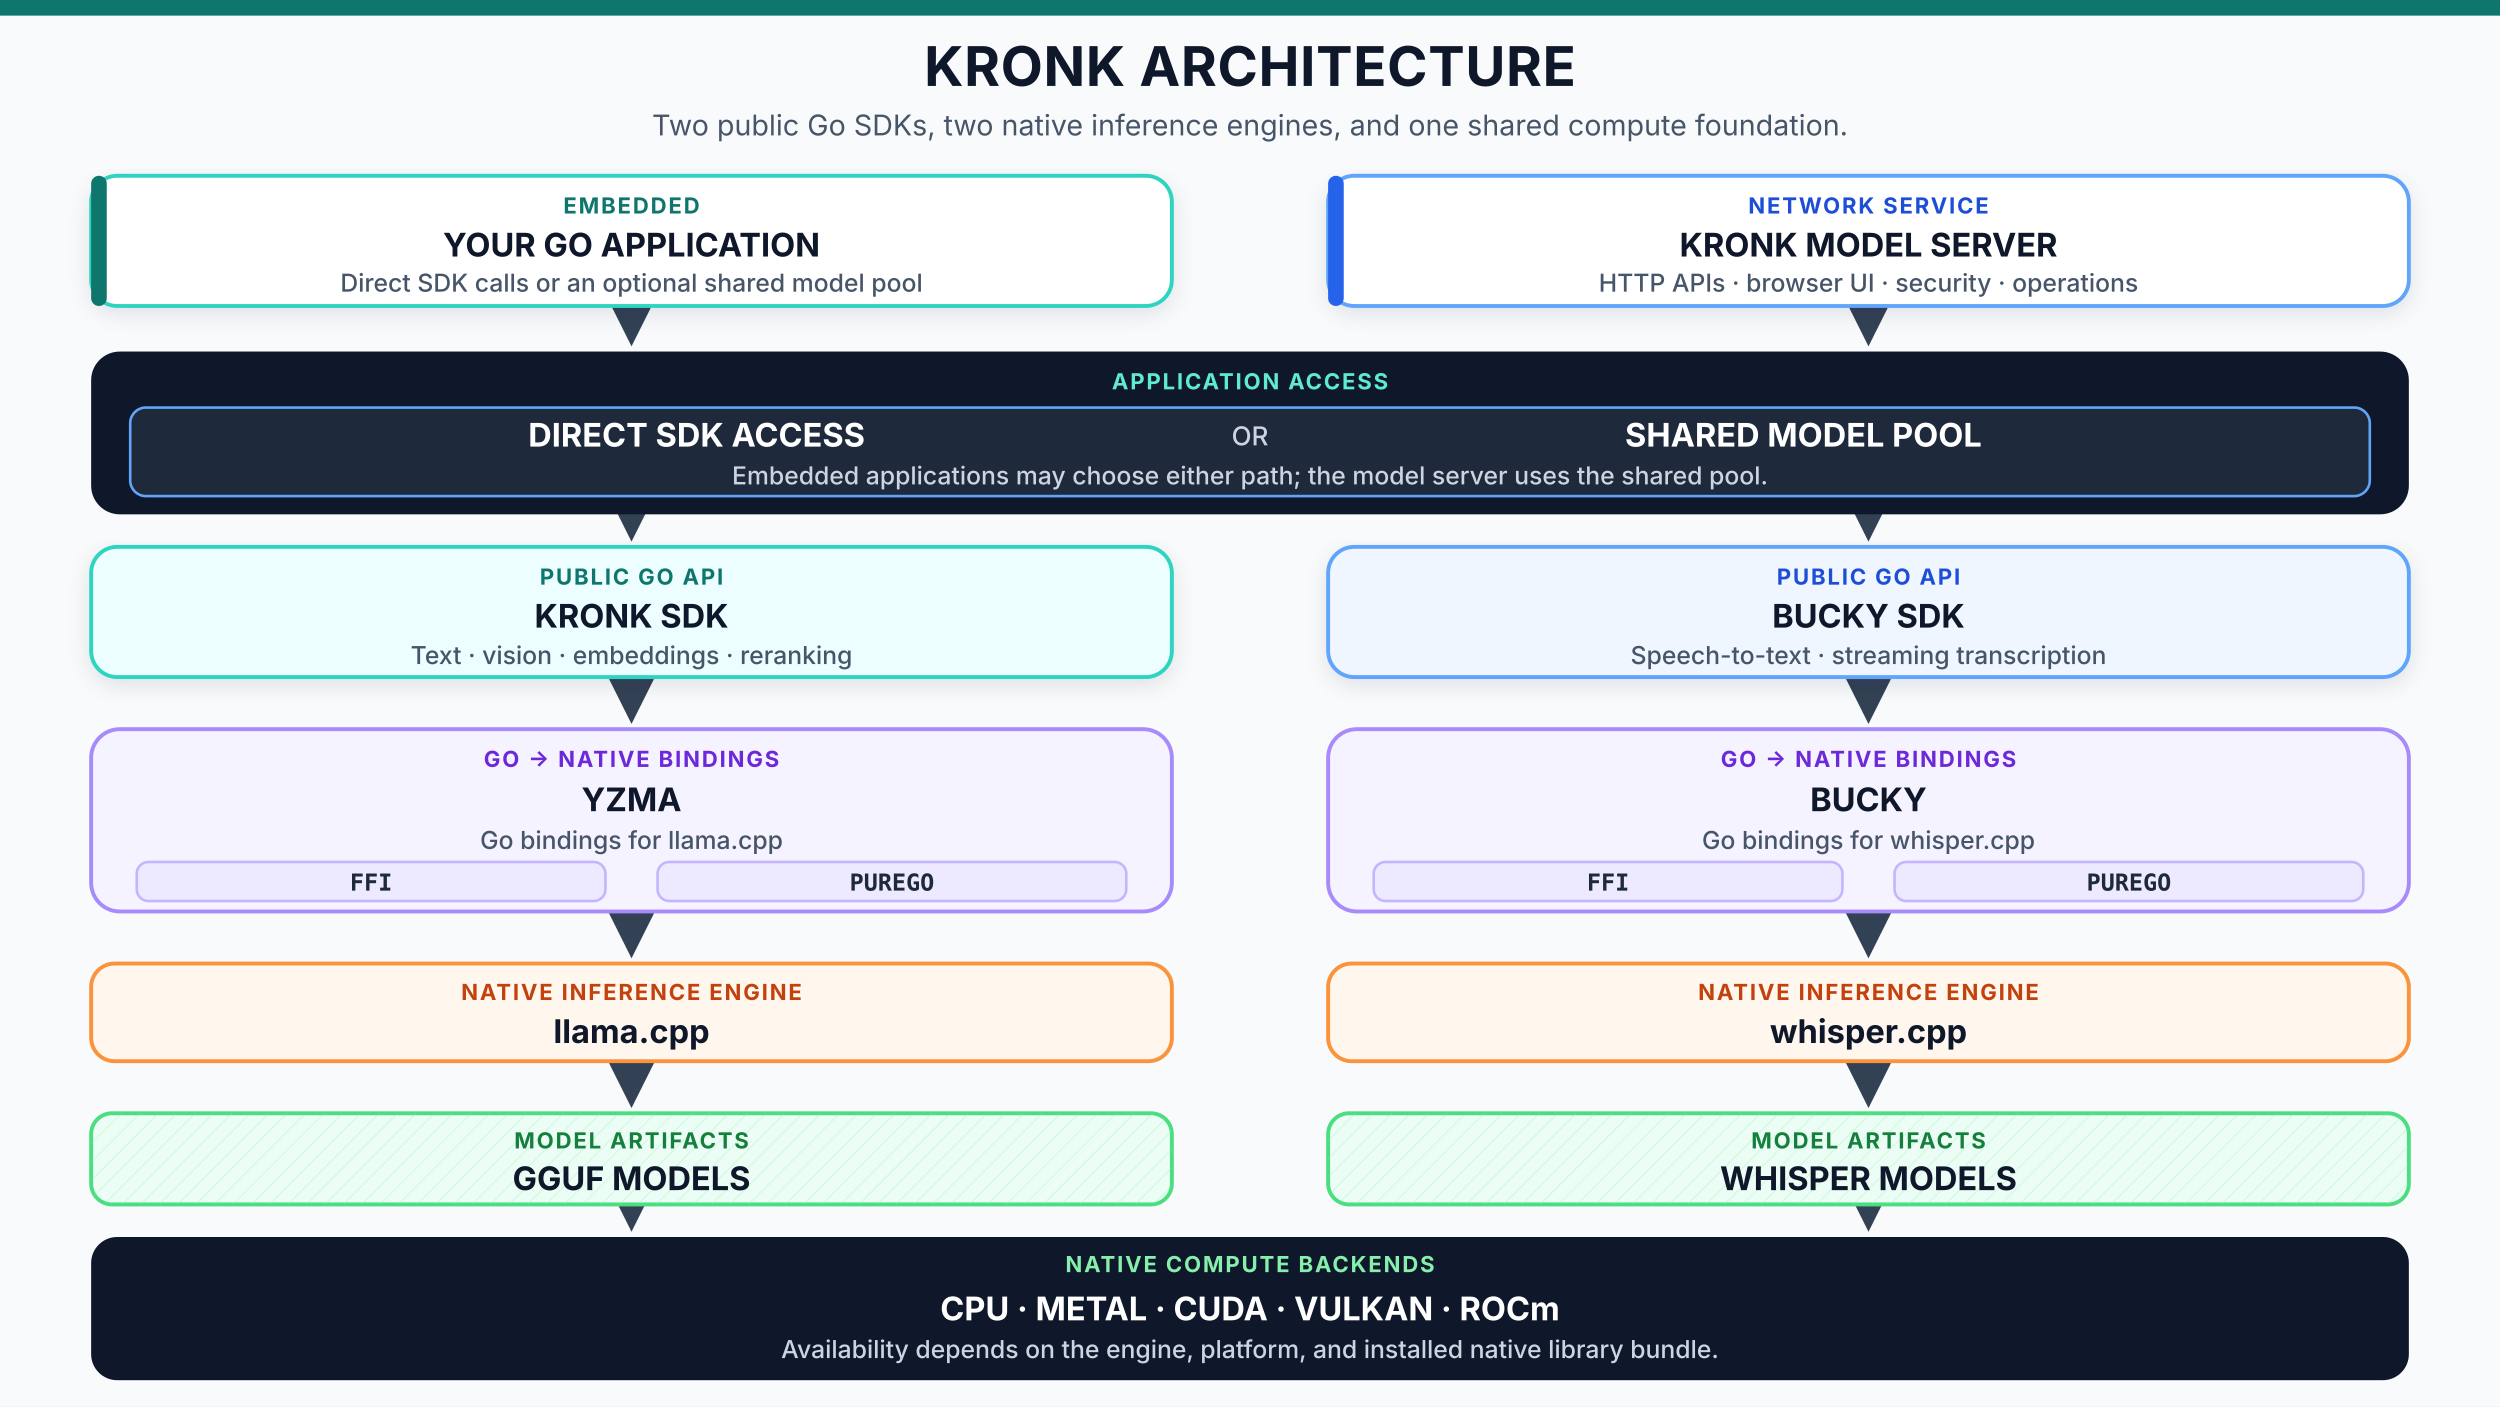
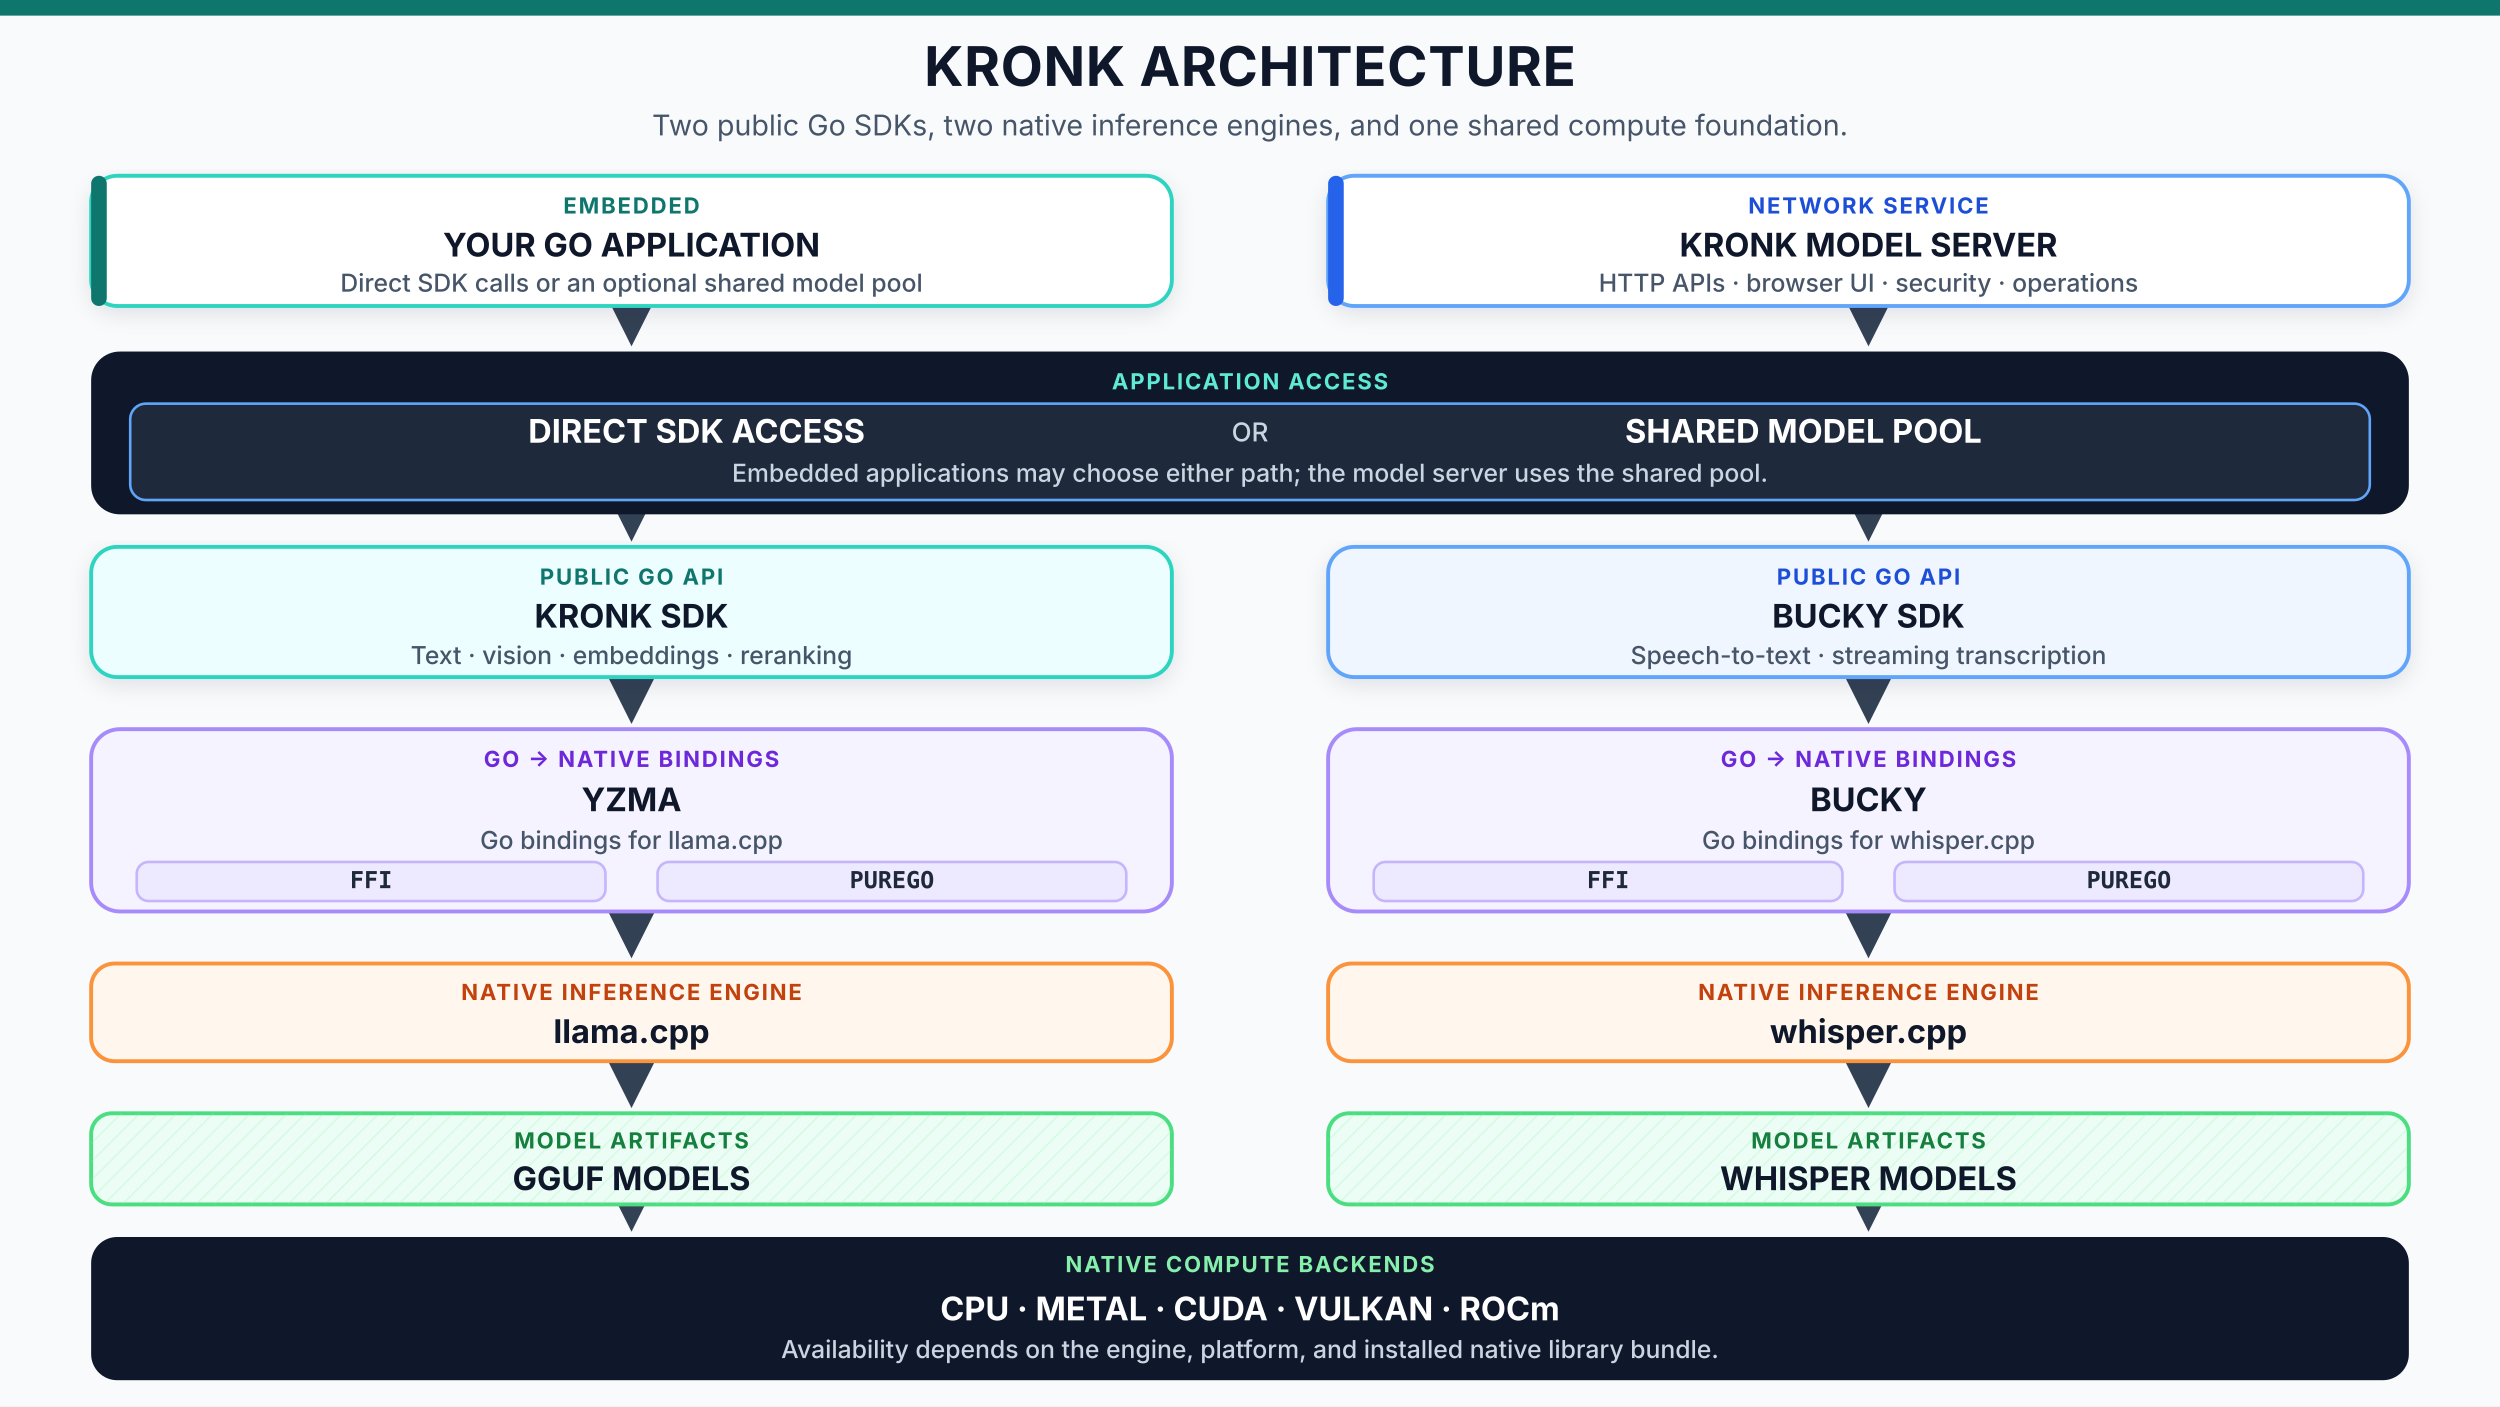
<svg xmlns="http://www.w3.org/2000/svg" width="1920" height="1080" viewBox="0 0 1920 1080" role="img" aria-labelledby="title desc">
  <defs>
    <filter id="shadow" x="-10%" y="-10%" width="120%" height="135%">
      <feDropShadow dx="0" dy="5" stdDeviation="8" flood-color="#0f172a" flood-opacity="0.10" />
    </filter>
    <marker id="arrow" markerWidth="12" markerHeight="12" refX="10" refY="6" orient="auto" markerUnits="strokeWidth">
      <path d="M 0 0 L 12 6 L 0 12 z" fill="#334155" />
    </marker>
    <pattern id="modelPattern" width="10" height="10" patternUnits="userSpaceOnUse" patternTransform="rotate(45)">
      <line x1="0" y1="0" x2="0" y2="10" stroke="#86efac" stroke-width="2" opacity="0.25" />
    </pattern>
    <style>
      .title { font: 700 42px Inter, ui-sans-serif, system-ui, sans-serif; fill: #0f172a; letter-spacing: 0.5px; }
      .subtitle { font: 400 22px Inter, ui-sans-serif, system-ui, sans-serif; fill: #475569; }
      .heading { font: 700 25px Inter, ui-sans-serif, system-ui, sans-serif; fill: #0f172a; }
      .eyebrow { font: 700 17px Inter, ui-sans-serif, system-ui, sans-serif; letter-spacing: 1.4px; }
      .body { font: 500 20px Inter, ui-sans-serif, system-ui, sans-serif; fill: #334155; }
      .small { font: 500 19px Inter, ui-sans-serif, system-ui, sans-serif; fill: #475569; }
      .mono { font: 700 18px ui-monospace, SFMono-Regular, Menlo, Consolas, monospace; fill: #1e293b; }
      .white { fill: #ffffff; }
      .light { fill: #cbd5e1; }
    </style>
  </defs>
  <rect width="1920" height="1080" fill="#f8fafc" />
  <rect width="1920" height="12" fill="#0f766e" />
  <text class="title" x="960" y="66" text-anchor="middle">KRONK ARCHITECTURE</text>
  <text class="subtitle" x="960" y="104" text-anchor="middle">Two public Go SDKs, two native inference engines, and one shared compute foundation.</text>
  <g stroke="#334155" stroke-width="4" fill="none" marker-end="url(#arrow)">
    <path d="M 485 235 V 258" />
    <path d="M 1435 235 V 258" />
    <path d="M 485 395 V 408" />
    <path d="M 1435 395 V 408" />
    <path d="M 485 520 V 548" />
    <path d="M 1435 520 V 548" />
    <path d="M 485 700 V 728" />
    <path d="M 1435 700 V 728" />
    <path d="M 485 815 V 843" />
    <path d="M 1435 815 V 843" />
    <path d="M 485 925 V 938" />
    <path d="M 1435 925 V 938" />
  </g>
  <g filter="url(#shadow)">
    <rect x="70" y="135" width="830" height="100" rx="20" fill="#ffffff" stroke="#2dd4bf" stroke-width="3" />
    <rect x="1020" y="135" width="830" height="100" rx="20" fill="#ffffff" stroke="#60a5fa" stroke-width="3" />
  </g>
  <rect x="70" y="135" width="12" height="100" rx="6" fill="#0f766e" />
  <rect x="1020" y="135" width="12" height="100" rx="6" fill="#2563eb" />
  <text class="eyebrow" x="485" y="164" text-anchor="middle" fill="#0f766e">EMBEDDED</text>
  <text class="heading" x="485" y="197" text-anchor="middle">YOUR GO APPLICATION</text>
  <text class="small" x="485" y="224" text-anchor="middle">Direct SDK calls or an optional shared model pool</text>
  <text class="eyebrow" x="1435" y="164" text-anchor="middle" fill="#1d4ed8">NETWORK SERVICE</text>
  <text class="heading" x="1435" y="197" text-anchor="middle">KRONK MODEL SERVER</text>
  <text class="small" x="1435" y="224" text-anchor="middle">HTTP APIs · browser UI · security · operations</text>
  <rect x="70" y="270" width="1780" height="125" rx="22" fill="#0f172a" />
  <text class="eyebrow" x="960" y="299" text-anchor="middle" fill="#5eead4">APPLICATION ACCESS</text>
-   <rect x="100" y="313" width="1720" height="68" rx="12" fill="#1e293b" stroke="#60a5fa" stroke-width="2" />
-   <text class="heading white" x="535" y="343" text-anchor="middle">DIRECT SDK ACCESS</text>
-   <text class="body light" x="960" y="342" text-anchor="middle">OR</text>
-   <text class="heading white" x="1385" y="343" text-anchor="middle">SHARED MODEL POOL</text>
-   <text class="small light" x="960" y="372" text-anchor="middle">Embedded applications may choose either path; the model server uses the shared pool.</text>
+   <rect x="100" y="310" width="1720" height="74" rx="12" fill="#1e293b" stroke="#60a5fa" stroke-width="2" />
+   <text class="heading white" x="535" y="340" text-anchor="middle">DIRECT SDK ACCESS</text>
+   <text class="body light" x="960" y="339" text-anchor="middle">OR</text>
+   <text class="heading white" x="1385" y="340" text-anchor="middle">SHARED MODEL POOL</text>
+   <text class="small light" x="960" y="370" text-anchor="middle">Embedded applications may choose either path; the model server uses the shared pool.</text>
  <g filter="url(#shadow)">
    <rect x="70" y="420" width="830" height="100" rx="20" fill="#ecfeff" stroke="#2dd4bf" stroke-width="3" />
    <rect x="1020" y="420" width="830" height="100" rx="20" fill="#eff6ff" stroke="#60a5fa" stroke-width="3" />
  </g>
  <text class="eyebrow" x="485" y="449" text-anchor="middle" fill="#0f766e">PUBLIC GO API</text>
  <text class="heading" x="485" y="482" text-anchor="middle">KRONK SDK</text>
  <text class="small" x="485" y="510" text-anchor="middle">Text · vision · embeddings · reranking</text>
  <text class="eyebrow" x="1435" y="449" text-anchor="middle" fill="#1d4ed8">PUBLIC GO API</text>
  <text class="heading" x="1435" y="482" text-anchor="middle">BUCKY SDK</text>
  <text class="small" x="1435" y="510" text-anchor="middle">Speech-to-text · streaming transcription</text>
  <rect x="70" y="560" width="830" height="140" rx="22" fill="#f5f3ff" stroke="#a78bfa" stroke-width="3" />
  <rect x="1020" y="560" width="830" height="140" rx="22" fill="#f5f3ff" stroke="#a78bfa" stroke-width="3" />
  <text class="eyebrow" x="485" y="589" text-anchor="middle" fill="#6d28d9">GO → NATIVE BINDINGS</text>
  <text class="heading" x="485" y="623" text-anchor="middle">YZMA</text>
  <text class="small" x="485" y="652" text-anchor="middle">Go bindings for llama.cpp</text>
  <rect x="105" y="662" width="360" height="30" rx="9" fill="#ede9fe" stroke="#c4b5fd" stroke-width="2" />
  <rect x="505" y="662" width="360" height="30" rx="9" fill="#ede9fe" stroke="#c4b5fd" stroke-width="2" />
-   <text class="mono" x="285" y="684" text-anchor="middle">FFI</text>
-   <text class="mono" x="685" y="684" text-anchor="middle">PUREGO</text>
+   <text class="mono" x="285" y="677" text-anchor="middle" dominant-baseline="middle">FFI</text>
+   <text class="mono" x="685" y="677" text-anchor="middle" dominant-baseline="middle">PUREGO</text>
  <text class="eyebrow" x="1435" y="589" text-anchor="middle" fill="#6d28d9">GO → NATIVE BINDINGS</text>
  <text class="heading" x="1435" y="623" text-anchor="middle">BUCKY</text>
  <text class="small" x="1435" y="652" text-anchor="middle">Go bindings for whisper.cpp</text>
  <rect x="1055" y="662" width="360" height="30" rx="9" fill="#ede9fe" stroke="#c4b5fd" stroke-width="2" />
  <rect x="1455" y="662" width="360" height="30" rx="9" fill="#ede9fe" stroke="#c4b5fd" stroke-width="2" />
-   <text class="mono" x="1235" y="684" text-anchor="middle">FFI</text>
-   <text class="mono" x="1635" y="684" text-anchor="middle">PUREGO</text>
+   <text class="mono" x="1235" y="677" text-anchor="middle" dominant-baseline="middle">FFI</text>
+   <text class="mono" x="1635" y="677" text-anchor="middle" dominant-baseline="middle">PUREGO</text>
  <rect x="70" y="740" width="830" height="75" rx="18" fill="#fff7ed" stroke="#fb923c" stroke-width="3" />
  <rect x="1020" y="740" width="830" height="75" rx="18" fill="#fff7ed" stroke="#fb923c" stroke-width="3" />
  <text class="eyebrow" x="485" y="768" text-anchor="middle" fill="#c2410c">NATIVE INFERENCE ENGINE</text>
  <text class="heading" x="485" y="801" text-anchor="middle">llama.cpp</text>
  <text class="eyebrow" x="1435" y="768" text-anchor="middle" fill="#c2410c">NATIVE INFERENCE ENGINE</text>
  <text class="heading" x="1435" y="801" text-anchor="middle">whisper.cpp</text>
  <rect x="70" y="855" width="830" height="70" rx="16" fill="#ecfdf5" stroke="#4ade80" stroke-width="3" />
  <rect x="1020" y="855" width="830" height="70" rx="16" fill="#ecfdf5" stroke="#4ade80" stroke-width="3" />
  <rect x="70" y="855" width="830" height="70" rx="16" fill="url(#modelPattern)" />
  <rect x="1020" y="855" width="830" height="70" rx="16" fill="url(#modelPattern)" />
  <text class="eyebrow" x="485" y="882" text-anchor="middle" fill="#15803d">MODEL ARTIFACTS</text>
  <text class="heading" x="485" y="914" text-anchor="middle">GGUF MODELS</text>
  <text class="eyebrow" x="1435" y="882" text-anchor="middle" fill="#15803d">MODEL ARTIFACTS</text>
  <text class="heading" x="1435" y="914" text-anchor="middle">WHISPER MODELS</text>
  <rect x="70" y="950" width="1780" height="110" rx="20" fill="#0f172a" />
  <text class="eyebrow" x="960" y="977" text-anchor="middle" fill="#86efac">NATIVE COMPUTE BACKENDS</text>
  <text class="heading white" x="960" y="1014" text-anchor="middle">CPU · METAL · CUDA · VULKAN · ROCm</text>
  <text class="small light" x="960" y="1043" text-anchor="middle">Availability depends on the engine, platform, and installed native library bundle.</text>
</svg>
